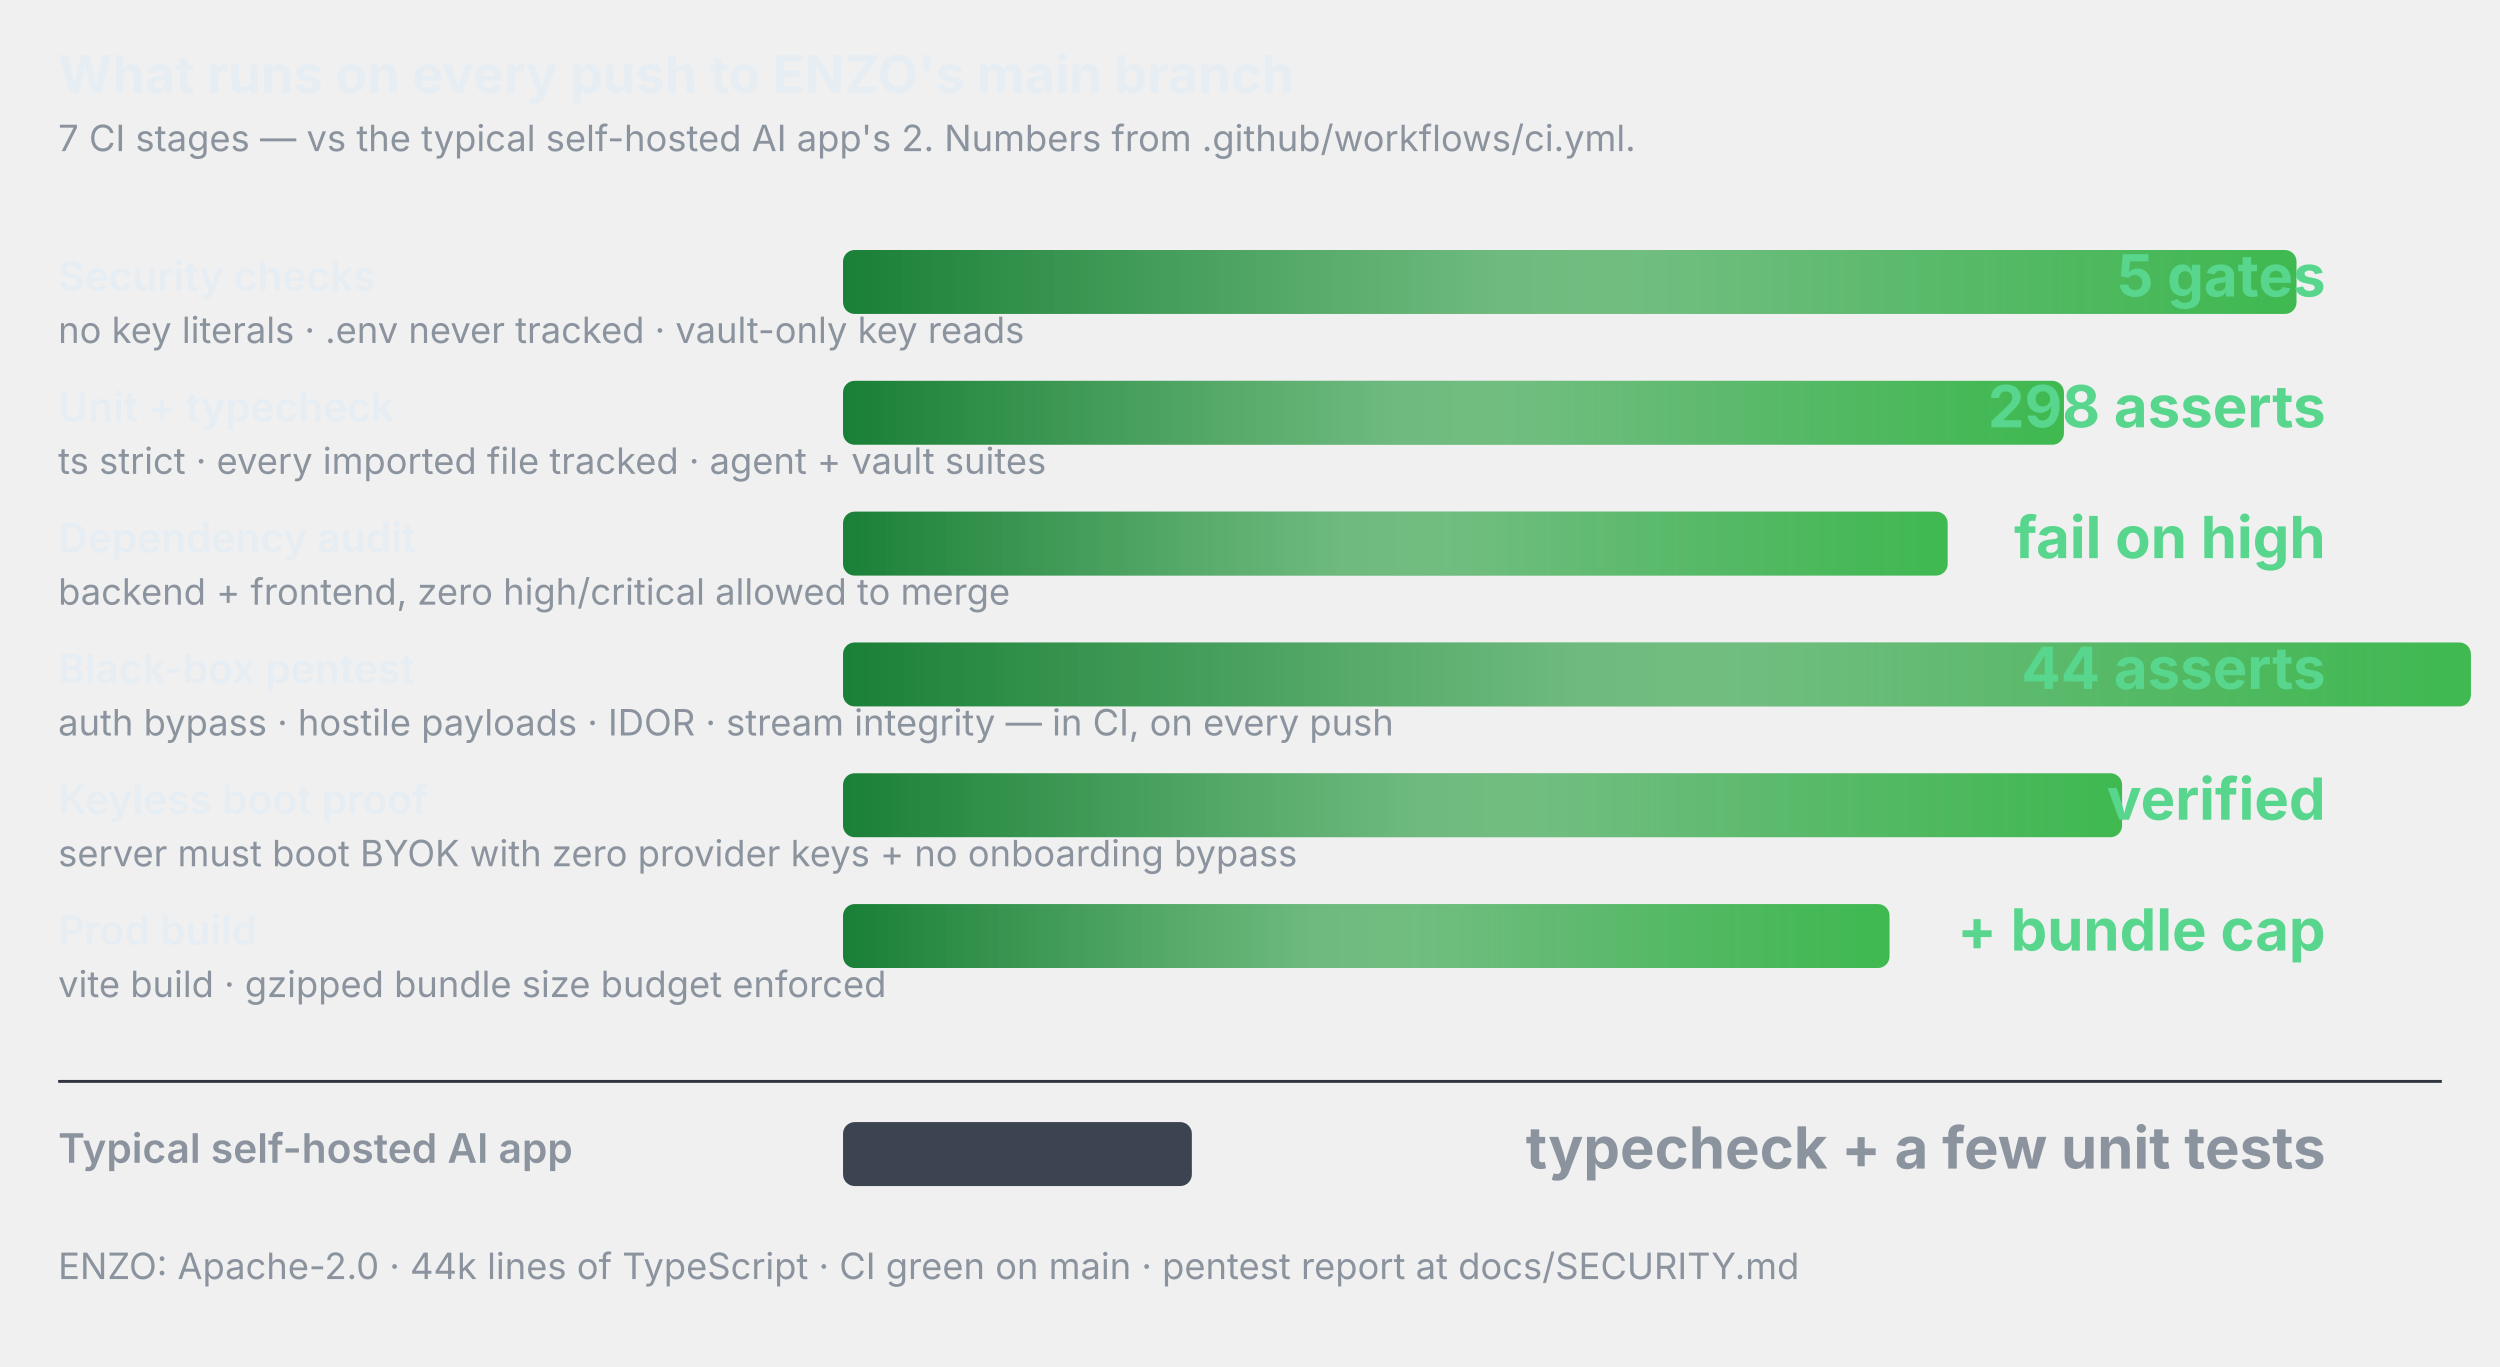
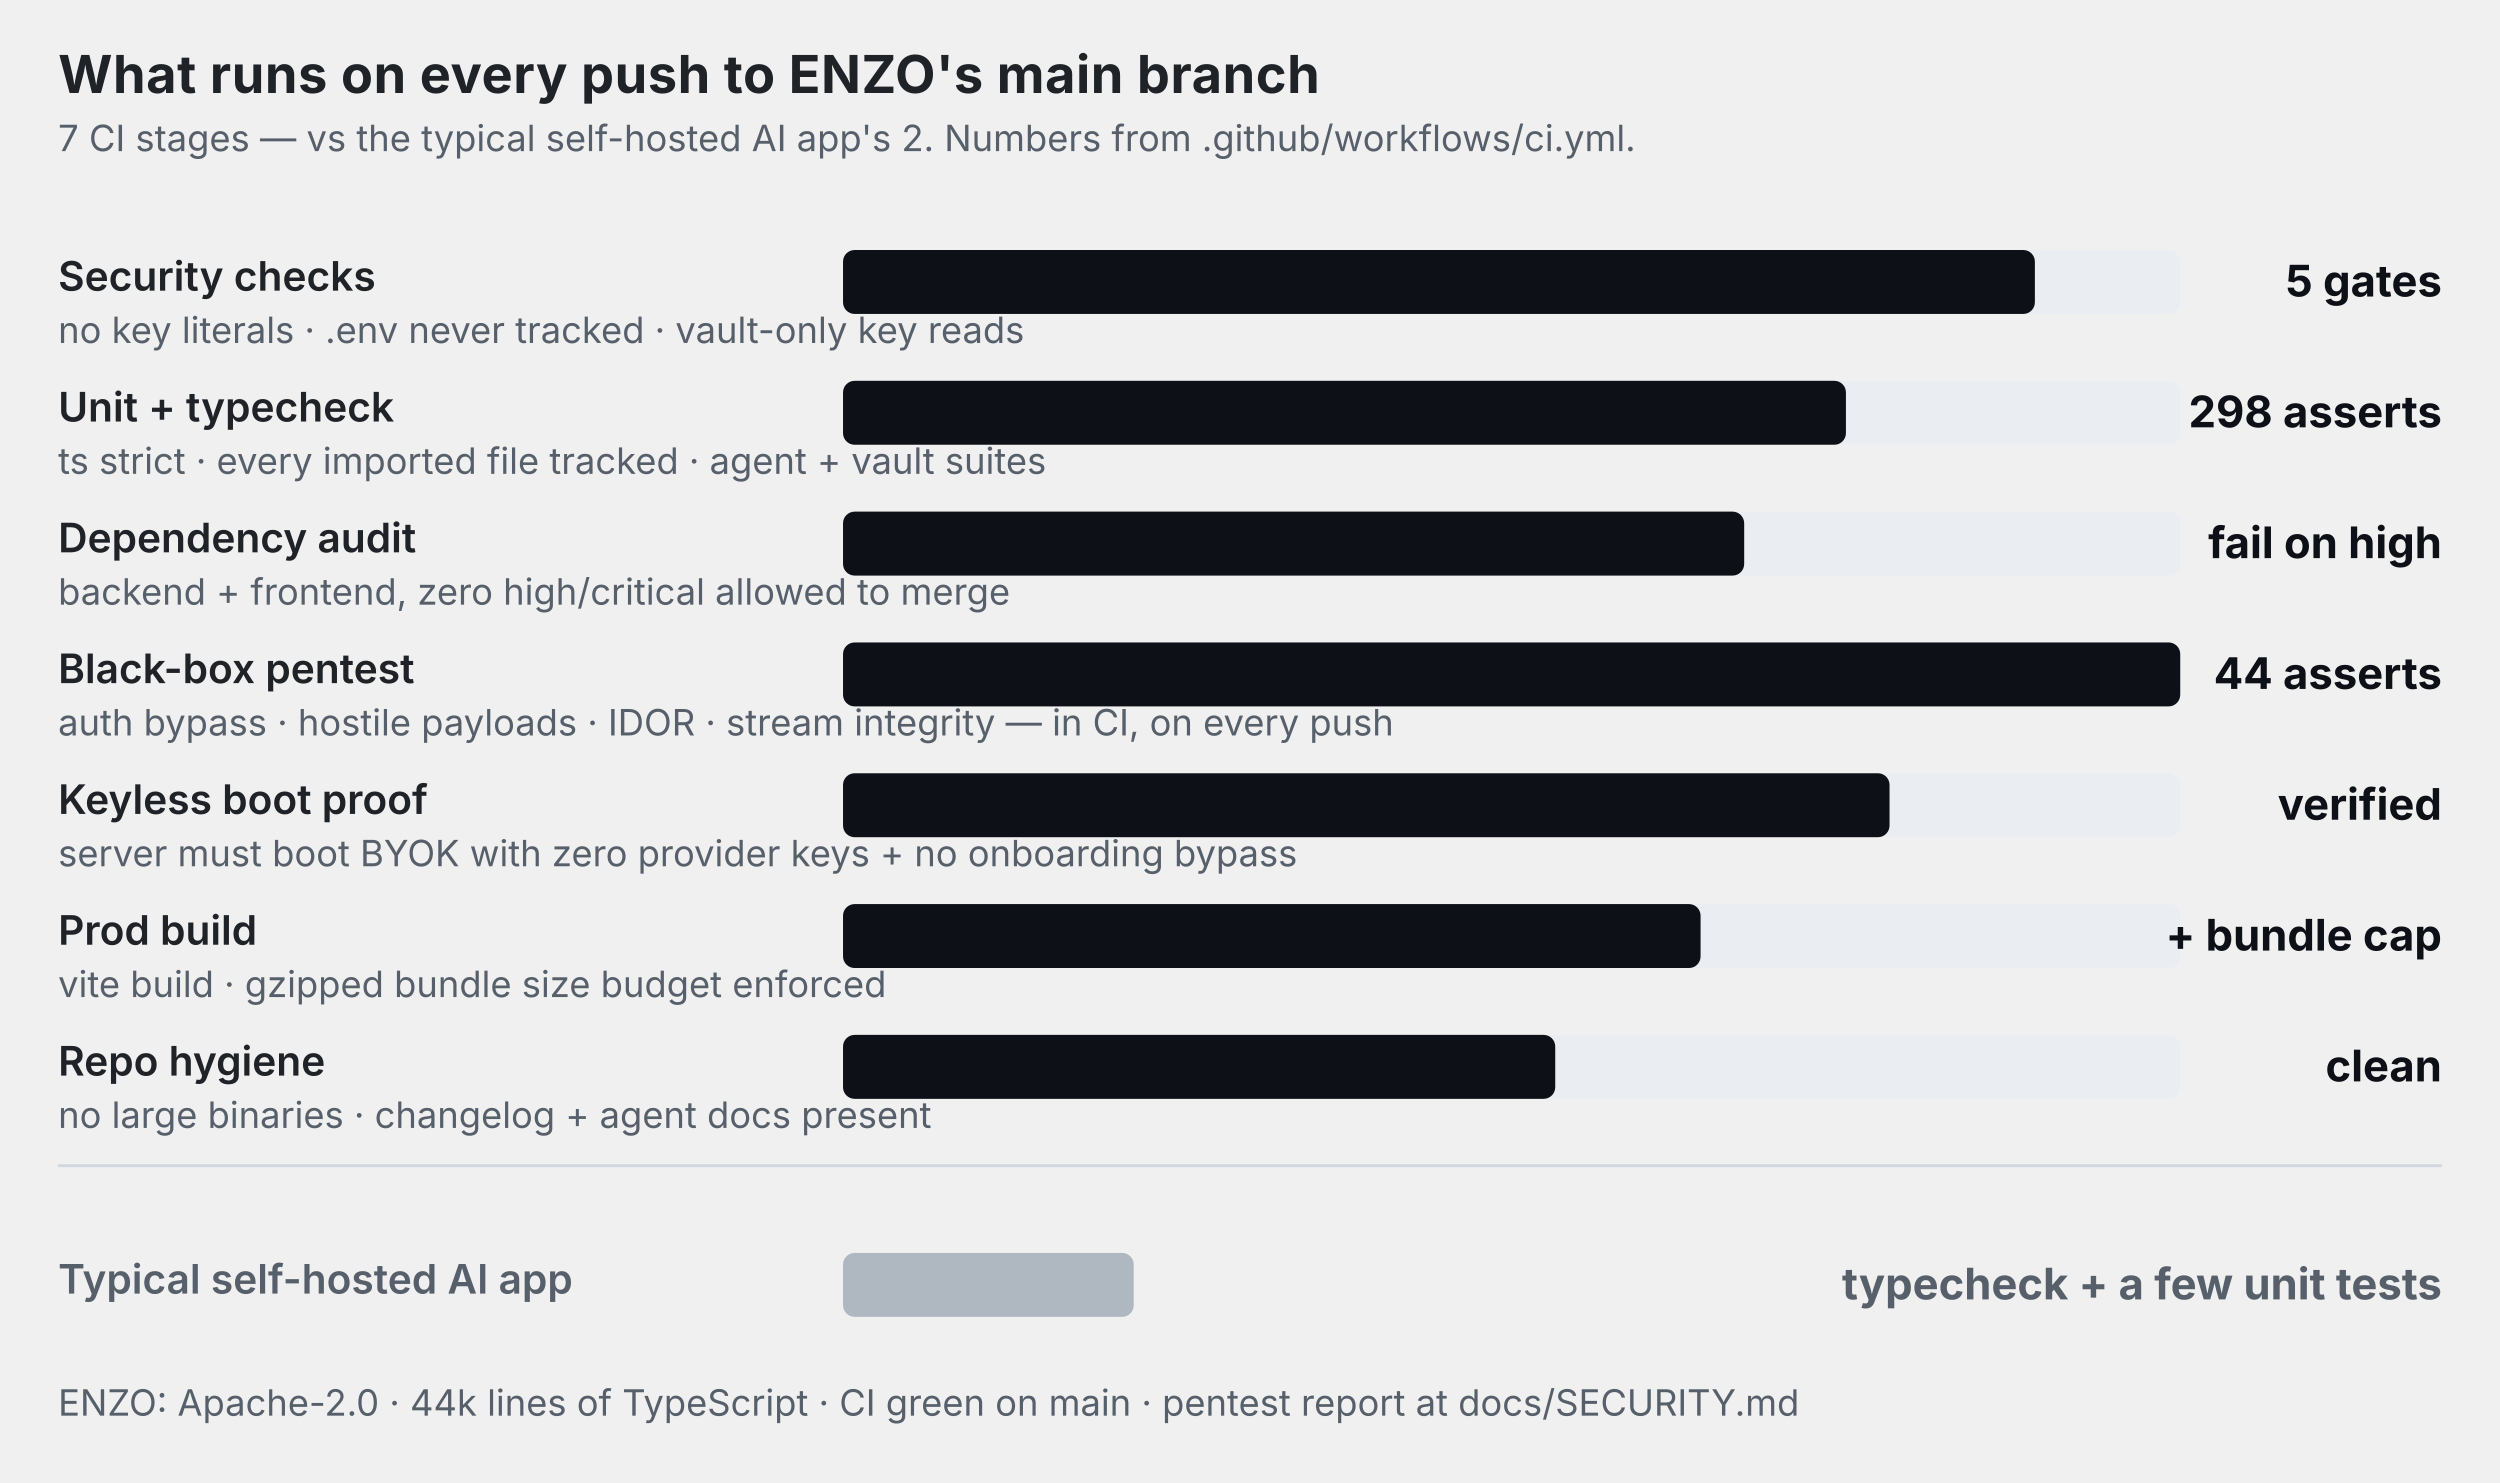
- <svg xmlns="http://www.w3.org/2000/svg" width="860" height="470" viewBox="0 0 860 470" role="img" aria-label="ENZO CI pipeline: 7 stages including a black-box security pentest, dependency audits failing on high or critical vulnerabilities, and keyless BYOK boot verification — versus a typical self-hosted AI app CI with type-check and unit tests only.">
+ <svg xmlns="http://www.w3.org/2000/svg" width="860" height="510" viewBox="0 0 860 510" role="img" aria-label="ENZO CI pipeline: 7 stages including a black-box security pentest, dependency audits failing on high or critical vulnerabilities, and keyless BYOK boot verification — versus a typical self-hosted AI app CI with type-check and unit tests only.">
  <defs>
-     <linearGradient id="grad" x1="0" y1="0" x2="1" y2="0">
-       <stop offset="0" stop-color="#1a7f37" />
-       <stop offset="1" stop-color="#3fb950" />
-     </linearGradient>
-     <linearGradient id="sheen" x1="0" y1="0" x2="1" y2="0">
-       <stop offset="0" stop-color="#ffffff" stop-opacity="0" />
-       <stop offset="0.45" stop-color="#ffffff" stop-opacity="0.32" />
-       <stop offset="0.55" stop-color="#ffffff" stop-opacity="0.32" />
-       <stop offset="1" stop-color="#ffffff" stop-opacity="0" />
-     </linearGradient>
    <style>
-       .bar { fill: url(#grad); transform-box: fill-box; transform-origin: left center; }
-       .bar-other { fill: #3d4451; transform-box: fill-box; transform-origin: left center; }
-       .sheen { fill: url(#sheen); transform-box: fill-box; transform-origin: left center; }
-       .label { font: 600 14px -apple-system, 'Segoe UI', sans-serif; fill: #e6edf3; }
-       .val { font: 700 20px -apple-system, 'Segoe UI', sans-serif; fill: #58d68d; }
-       .val-other { font: 700 20px -apple-system, 'Segoe UI', sans-serif; fill: #8b949e; }
-       .sub { font: 400 12.5px -apple-system, 'Segoe UI', sans-serif; fill: #8b949e; }
-       .axis { stroke: #30363d; stroke-width: 1; }
+       .h1 { font: 700 18px -apple-system, 'Segoe UI', sans-serif; fill: #1f2328; letter-spacing: 0.2px; }
+       .label { font: 600 14px -apple-system, 'Segoe UI', sans-serif; fill: #1f2328; }
+       .val { font: 700 15px -apple-system, 'Segoe UI', sans-serif; fill: #0d1117; }
+       .sub { font: 400 12.5px -apple-system, 'Segoe UI', sans-serif; fill: #57606a; }
+       .bar { fill: #0d1117; transform-box: fill-box; transform-origin: left center; }
+       .track { fill: #eaeef2; }
+       .bar-other { fill: #afb8c1; transform-box: fill-box; transform-origin: left center; }
+       .label-other { font: 600 14px -apple-system, 'Segoe UI', sans-serif; fill: #57606a; }
+       .val-other { font: 700 15px -apple-system, 'Segoe UI', sans-serif; fill: #57606a; }
+       .axis { stroke: #d0d7de; stroke-width: 1; }
      @keyframes grow { from { transform: scaleX(0); } to { transform: scaleX(1); } }
-       @keyframes sweep { from { transform: scaleX(0); } to { transform: scaleX(1.6); } }
      @keyframes fade { from { opacity: 0; } to { opacity: 1; } }
      .b1 { animation: grow 0.8s cubic-bezier(0.22, 1, 0.36, 1) both; }
      .b2 { animation: grow 0.8s cubic-bezier(0.22, 1, 0.36, 1) 0.18s both; }
      .b3 { animation: grow 0.8s cubic-bezier(0.22, 1, 0.36, 1) 0.36s both; }
      .b4 { animation: grow 0.8s cubic-bezier(0.22, 1, 0.36, 1) 0.54s both; }
      .b5 { animation: grow 0.8s cubic-bezier(0.22, 1, 0.36, 1) 0.72s both; }
      .b6 { animation: grow 0.8s cubic-bezier(0.22, 1, 0.36, 1) 0.9s both; }
-       .s1 { animation: sweep 0.9s ease-in 0.8s both; }
-       .s2 { animation: sweep 0.9s ease-in 0.98s both; }
-       .s3 { animation: sweep 0.9s ease-in 1.16s both; }
-       .s4 { animation: sweep 0.9s ease-in 1.34s both; }
-       .s5 { animation: sweep 0.9s ease-in 1.52s both; }
-       .s6 { animation: sweep 0.9s ease-in 1.7s both; }
+       .b7 { animation: grow 0.8s cubic-bezier(0.22, 1, 0.36, 1) 1.08s both; }
      .v1 { animation: fade 0.35s ease-out 0.85s both; }
      .v2 { animation: fade 0.35s ease-out 1.03s both; }
      .v3 { animation: fade 0.35s ease-out 1.21s both; }
      .v4 { animation: fade 0.35s ease-out 1.39s both; }
      .v5 { animation: fade 0.35s ease-out 1.57s both; }
      .v6 { animation: fade 0.35s ease-out 1.75s both; }
-       @media (prefers-reduced-motion: reduce) { .bar, .bar-other, .sheen, .val, .val-other { animation: none; } }
+       .v7 { animation: fade 0.35s ease-out 1.93s both; }
+       .bt { animation: fade 0.5s ease-out 1.7s both; }
+       .vt { animation: fade 0.5s ease-out 1.8s both; }
+       @media (prefers-color-scheme: dark) {
+         .h1 { fill: #f0f6fc; } .label { fill: #e6edf3; } .sub { fill: #8b949e; }
+         .bar { fill: #ffffff; } .track { fill: #21262d; } .val { fill: #f0f6fc; }
+         .bar-other { fill: #3d4451; } .val-other { fill: #8b949e; }
+         .label-other { fill: #8b949e; } .axis { stroke: #30363d; }
+       }
+       @media (prefers-reduced-motion: reduce) { .bar, .bar-other, .val, .val-other, .bt, .vt { animation: none; } }
    </style>
  </defs>
-   <text x="20" y="32" style="font: 700 18px -apple-system, 'Segoe UI', sans-serif; fill:#e6edf3;">What runs on every push to ENZO's main branch</text>
+   <text x="20" y="32" class="h1">What runs on every push to ENZO's main branch</text>
  <text x="20" y="52" class="sub">7 CI stages — vs the typical self-hosted AI app's 2. Numbers from .github/workflows/ci.yml.</text>
  <text x="20" y="100" class="label">Security checks</text>
-   <rect x="290" y="86" width="500" height="22" rx="4" class="bar b1" />
-   <rect x="290" y="86" width="500" height="22" rx="4" class="sheen s1" />
-   <text x="800" y="102" class="val v1" text-anchor="end">5 gates</text>
+   <rect x="290" y="86" width="460" height="22" rx="4" class="track" />
+   <rect x="290" y="86" width="410" height="22" rx="4" class="bar b1" />
+   <text x="840" y="102" class="val v1" text-anchor="end">5 gates</text>
  <text x="20" y="118" class="sub">no key literals · .env never tracked · vault-only key reads</text>
  <text x="20" y="145" class="label">Unit + typecheck</text>
-   <rect x="290" y="131" width="420" height="22" rx="4" class="bar b2" />
-   <rect x="290" y="131" width="420" height="22" rx="4" class="sheen s2" />
-   <text x="800" y="147" class="val v2" text-anchor="end">298 asserts</text>
+   <rect x="290" y="131" width="460" height="22" rx="4" class="track" />
+   <rect x="290" y="131" width="345" height="22" rx="4" class="bar b2" />
+   <text x="840" y="147" class="val v2" text-anchor="end">298 asserts</text>
  <text x="20" y="163" class="sub">ts strict · every imported file tracked · agent + vault suites</text>
  <text x="20" y="190" class="label">Dependency audit</text>
-   <rect x="290" y="176" width="380" height="22" rx="4" class="bar b3" />
-   <rect x="290" y="176" width="380" height="22" rx="4" class="sheen s3" />
-   <text x="800" y="192" class="val v3" text-anchor="end">fail on high</text>
+   <rect x="290" y="176" width="460" height="22" rx="4" class="track" />
+   <rect x="290" y="176" width="310" height="22" rx="4" class="bar b3" />
+   <text x="840" y="192" class="val v3" text-anchor="end">fail on high</text>
  <text x="20" y="208" class="sub">backend + frontend, zero high/critical allowed to merge</text>
  <text x="20" y="235" class="label">Black-box pentest</text>
-   <rect x="290" y="221" width="560" height="22" rx="4" class="bar b4" />
-   <rect x="290" y="221" width="560" height="22" rx="4" class="sheen s4" />
-   <text x="800" y="237" class="val v4" text-anchor="end">44 asserts</text>
+   <rect x="290" y="221" width="460" height="22" rx="4" class="track" />
+   <rect x="290" y="221" width="460" height="22" rx="4" class="bar b4" />
+   <text x="840" y="237" class="val v4" text-anchor="end">44 asserts</text>
  <text x="20" y="253" class="sub">auth bypass · hostile payloads · IDOR · stream integrity — in CI, on every push</text>
  <text x="20" y="280" class="label">Keyless boot proof</text>
-   <rect x="290" y="266" width="440" height="22" rx="4" class="bar b5" />
-   <rect x="290" y="266" width="440" height="22" rx="4" class="sheen s5" />
-   <text x="800" y="282" class="val v5" text-anchor="end">verified</text>
+   <rect x="290" y="266" width="460" height="22" rx="4" class="track" />
+   <rect x="290" y="266" width="360" height="22" rx="4" class="bar b5" />
+   <text x="840" y="282" class="val v5" text-anchor="end">verified</text>
  <text x="20" y="298" class="sub">server must boot BYOK with zero provider keys + no onboarding bypass</text>
  <text x="20" y="325" class="label">Prod build</text>
-   <rect x="290" y="311" width="360" height="22" rx="4" class="bar b6" />
-   <rect x="290" y="311" width="360" height="22" rx="4" class="sheen s6" />
-   <text x="800" y="327" class="val v6" text-anchor="end">+ bundle cap</text>
+   <rect x="290" y="311" width="460" height="22" rx="4" class="track" />
+   <rect x="290" y="311" width="295" height="22" rx="4" class="bar b6" />
+   <text x="840" y="327" class="val v6" text-anchor="end">+ bundle cap</text>
  <text x="20" y="343" class="sub">vite build · gzipped bundle size budget enforced</text>
-   <line x1="20" y1="372" x2="840" y2="372" class="axis" />
-   <text x="20" y="400" class="label" style="fill:#8b949e;">Typical self-hosted AI app</text>
-   <rect x="290" y="386" width="120" height="22" rx="4" class="bar-other b1" />
-   <text x="800" y="402" class="val-other v1" text-anchor="end">typecheck + a few unit tests</text>
-   <text x="20" y="440" class="sub">ENZO: Apache-2.0 · 44k lines of TypeScript · CI green on main · pentest report at docs/SECURITY.md</text>
+   <text x="20" y="370" class="label">Repo hygiene</text>
+   <rect x="290" y="356" width="460" height="22" rx="4" class="track" />
+   <rect x="290" y="356" width="245" height="22" rx="4" class="bar b7" />
+   <text x="840" y="372" class="val v7" text-anchor="end">clean</text>
+   <text x="20" y="388" class="sub">no large binaries · changelog + agent docs present</text>
+   <line x1="20" y1="401" x2="840" y2="401" class="axis" />
+   <text x="20" y="445" class="label-other">Typical self-hosted AI app</text>
+   <rect x="290" y="431" width="100" height="22" rx="4" class="bar-other bt" />
+   <text x="840" y="447" class="val-other vt" text-anchor="end">typecheck + a few unit tests</text>
+   <text x="20" y="487" class="sub">ENZO: Apache-2.0 · 44k lines of TypeScript · CI green on main · pentest report at docs/SECURITY.md</text>
</svg>
